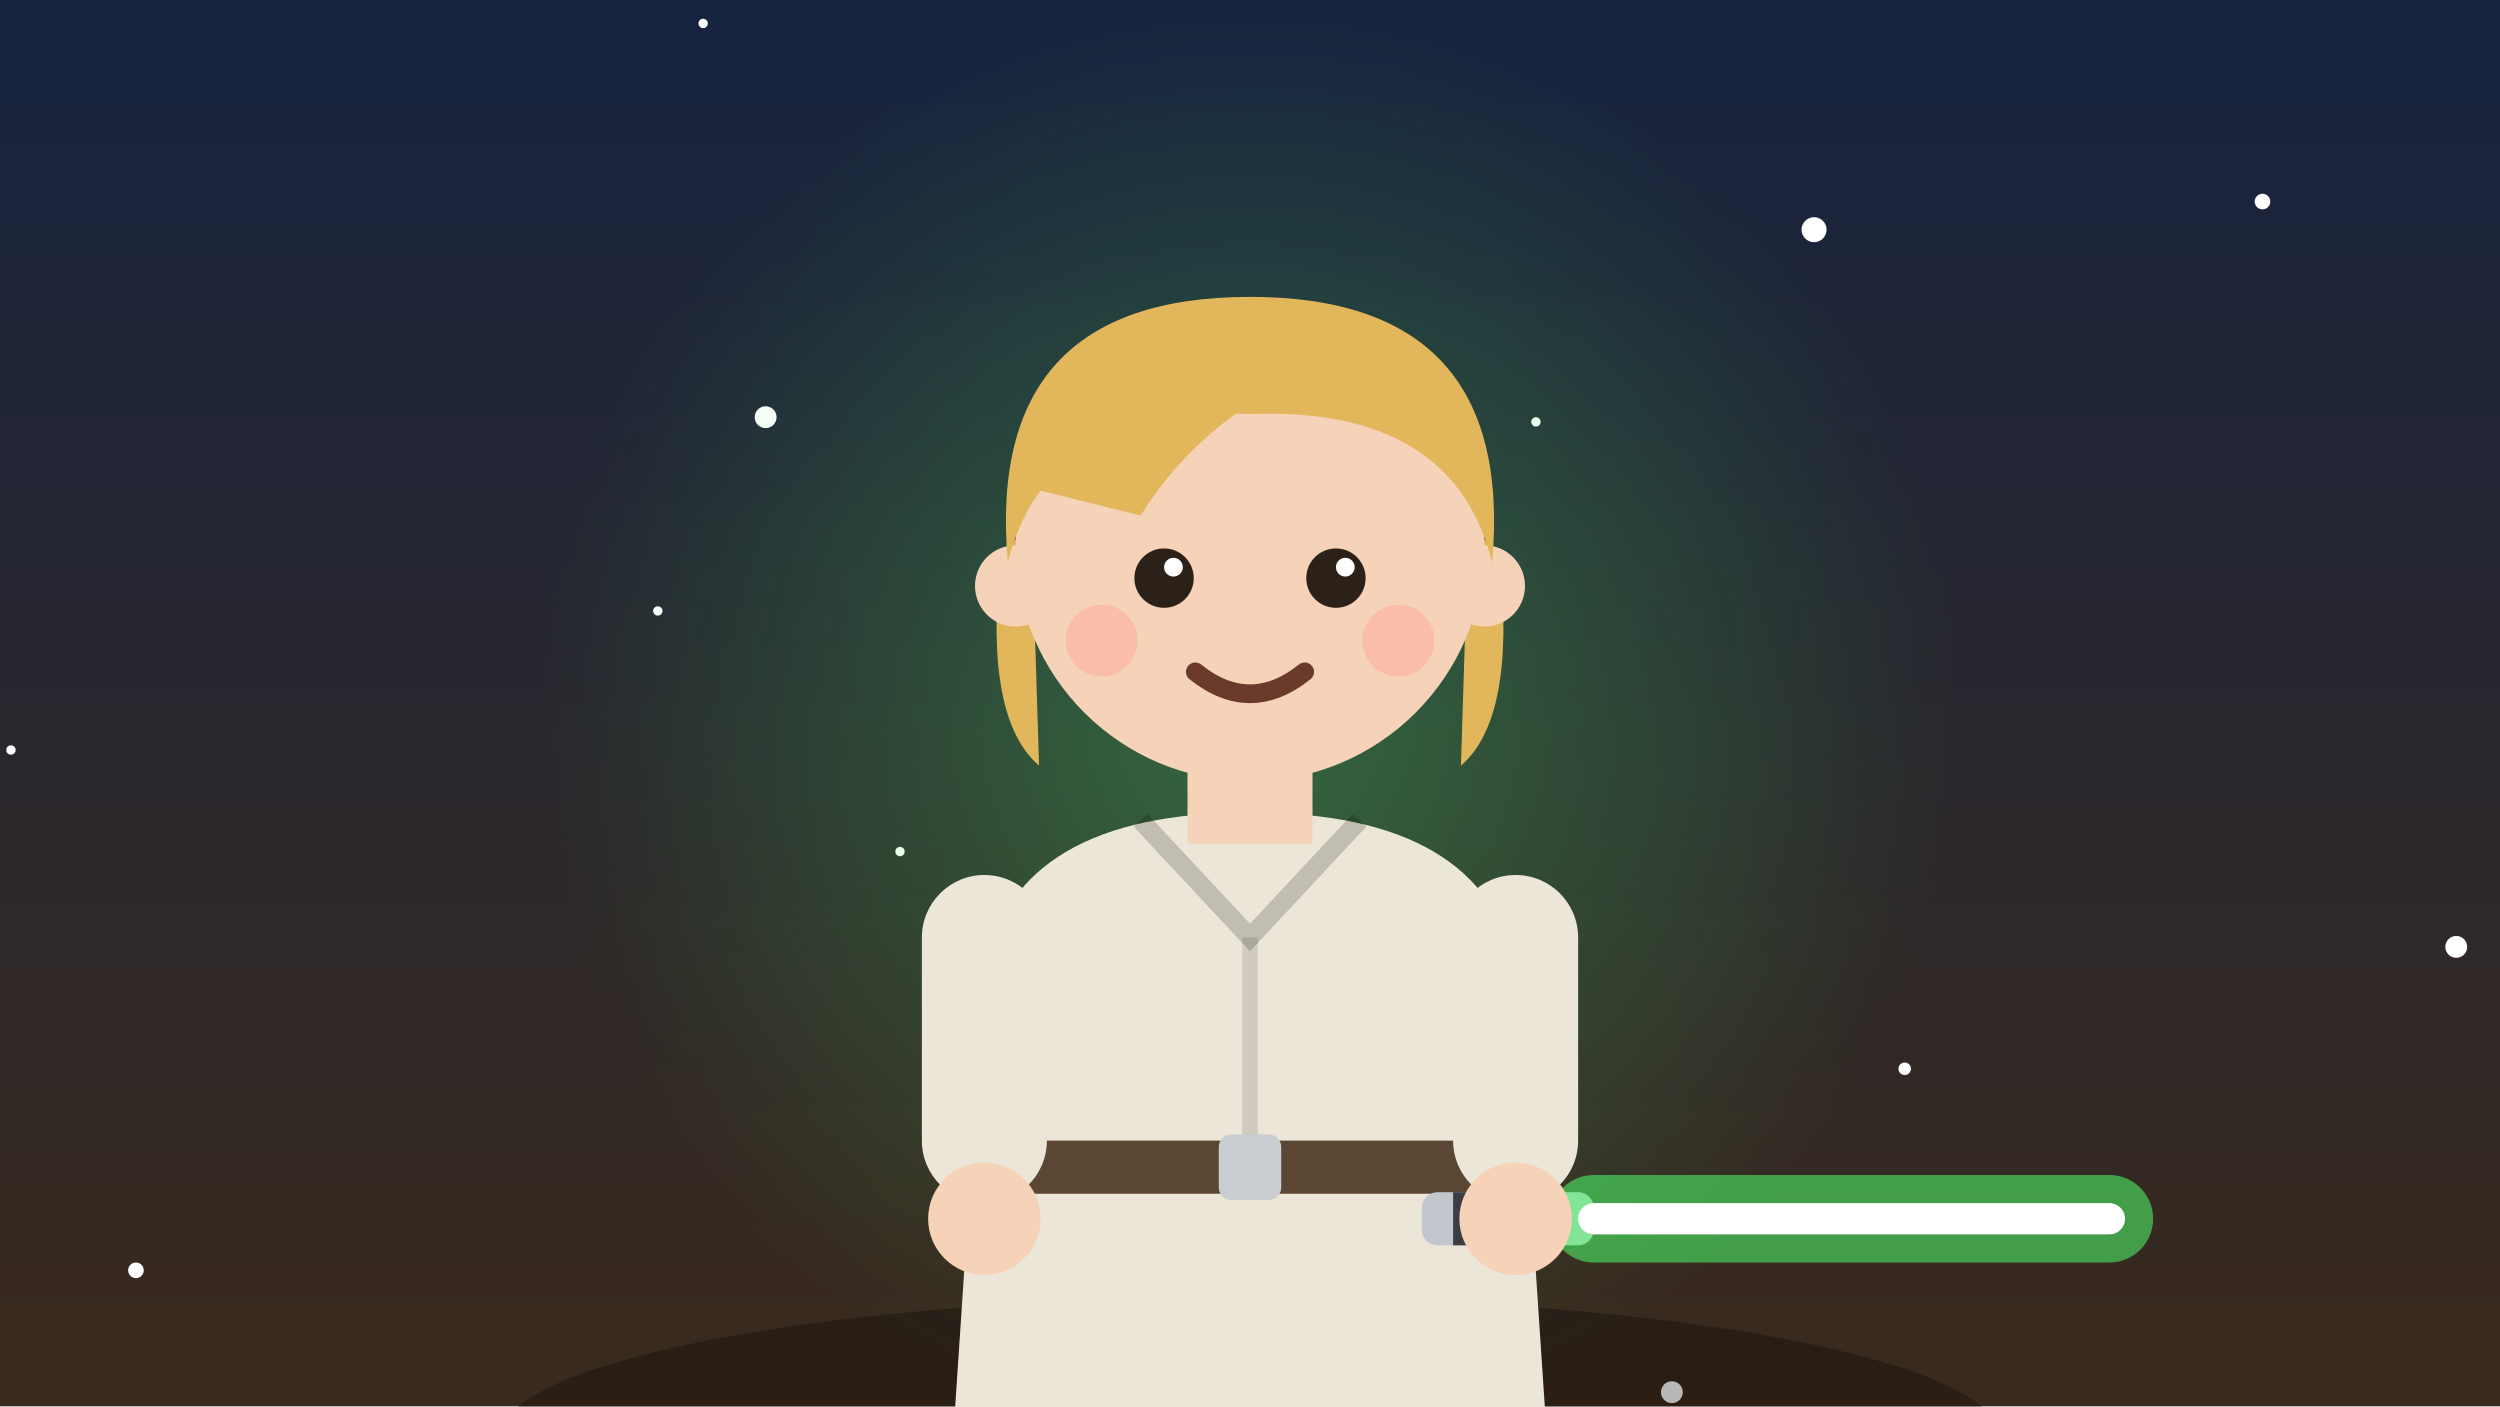
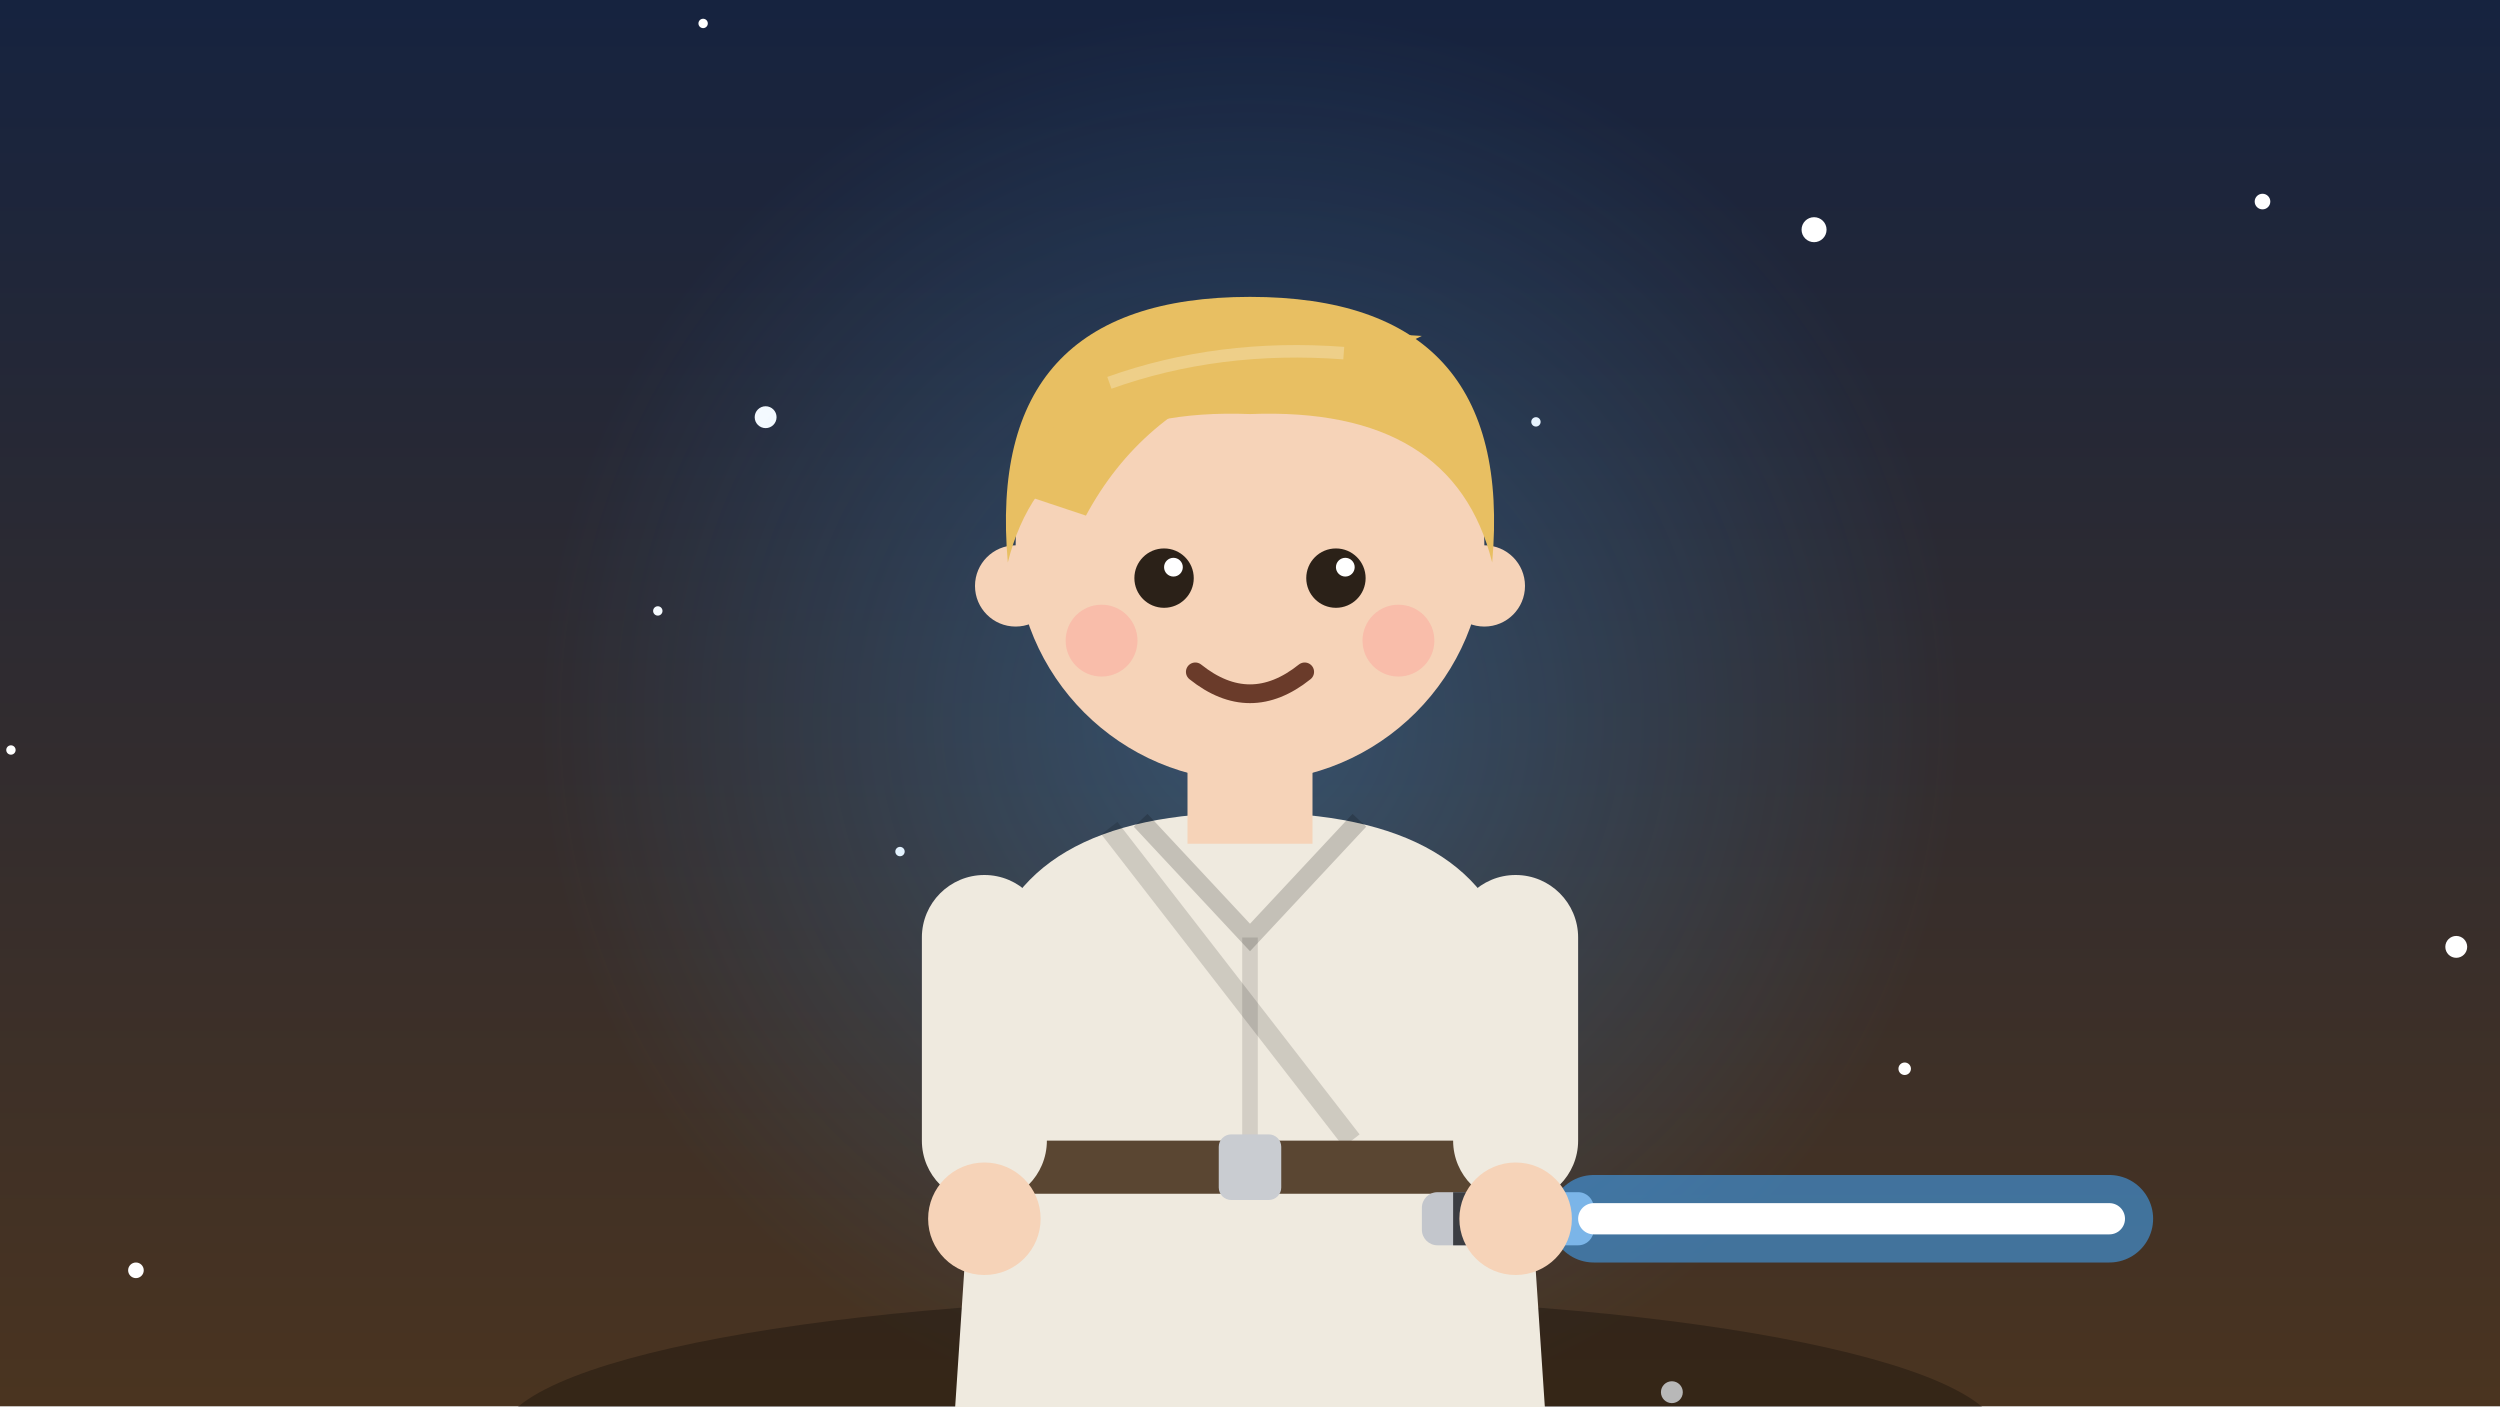
<svg xmlns="http://www.w3.org/2000/svg" viewBox="0 0 160 90" role="img" aria-label="Luke Skywalker">
  <style>.tw{animation:tw 3.6s ease-in-out infinite}@keyframes tw{50%{opacity:.2}}
.bob{animation:bob 3.4s ease-in-out infinite}@keyframes bob{50%{transform:translateY(-1.3px)}}
.blink{transform-box:fill-box;transform-origin:center;animation:blink 5s infinite}@keyframes blink{0%,93%,100%{transform:scaleY(1)}96%{transform:scaleY(.1)}}
.glow{animation:glow 1.3s ease-in-out infinite}@keyframes glow{50%{opacity:.72}}
.pulse{animation:pulse 4s ease-in-out infinite}@keyframes pulse{50%{opacity:.55}}
@media (prefers-reduced-motion:reduce){*{animation:none!important}}.ra{transform-origin:97px 57px;animation:g 4.6s ease-in-out infinite;animation-delay:-0.8s}@keyframes g{0%,40%,100%{transform:rotate(-32deg)}55%{transform:rotate(-118deg)}68%{transform:rotate(-14deg)}80%{transform:rotate(-32deg)}}.la{transform-origin:63px 58px;animation:la 3.6s ease-in-out infinite}@keyframes la{50%{transform:rotate(5deg)}}.glint{opacity:.15;animation:glint 4s ease-in-out infinite}@keyframes glint{50%{opacity:.75}}.cape{transform-origin:80px 54px;animation:cape 4s ease-in-out infinite}@keyframes cape{50%{transform:skewX(-3deg)}}.led{animation:led 1.4s steps(1) infinite}@keyframes led{50%{opacity:.2}}</style>
  <defs>
    <linearGradient id="bg" x1="0" y1="0" x2="0" y2="1">
      <stop offset="0" stop-color="#16233f" />
-       <stop offset="1" stop-color="#3a2a1d" />
+       <stop offset="1" stop-color="#4a3420" />
    </linearGradient>
    <radialGradient id="halo" cx=".5" cy=".5" r=".5">
-       <stop offset="0" stop-color="#4dff6a" stop-opacity=".3" />
-       <stop offset="1" stop-color="#4dff6a" stop-opacity="0" />
+       <stop offset="0" stop-color="#3fa8ff" stop-opacity=".3" />
+       <stop offset="1" stop-color="#3fa8ff" stop-opacity="0" />
    </radialGradient>
  </defs>
  <rect width="160" height="90" fill="url(#bg)" />
  <circle class="tw" cx="57.6" cy="54.5" r="0.3" fill="#fff" style="animation-delay:-3.6s" />
  <circle class="tw" cx="45" cy="1.5" r="0.3" fill="#fff" style="animation-delay:-0.3s" />
  <circle class="tw" cx="75.2" cy="70.7" r="0.5" fill="#fff" style="animation-delay:-2.4s" />
  <circle class="tw" cx="87.7" cy="41.3" r="0.3" fill="#fff" style="animation-delay:-0.2s" />
  <circle class="tw" cx="65.2" cy="38.8" r="0.8" fill="#fff" style="animation-delay:-1.1s" />
  <circle class="tw" cx="49" cy="26.7" r="0.7" fill="#fff" style="animation-delay:-2.2s" />
  <circle class="tw" cx="8.7" cy="81.3" r="0.5" fill="#fff" style="animation-delay:-2.5s" />
  <circle class="tw" cx="121.9" cy="68.4" r="0.4" fill="#fff" style="animation-delay:-2.1s" />
  <circle class="tw" cx="61.8" cy="77.6" r="0.7" fill="#fff" style="animation-delay:-0.9s" />
  <circle class="tw" cx="107" cy="89.1" r="0.7" fill="#fff" style="animation-delay:-2.5s" />
  <circle class="tw" cx="0.7" cy="48" r="0.3" fill="#fff" style="animation-delay:-2.4s" />
  <circle class="tw" cx="144.8" cy="12.9" r="0.5" fill="#fff" style="animation-delay:-1.8s" />
  <circle class="tw" cx="98.3" cy="27" r="0.3" fill="#fff" style="animation-delay:-2s" />
  <circle class="tw" cx="42.1" cy="39.1" r="0.3" fill="#fff" style="animation-delay:-1.8s" />
  <circle class="tw" cx="116.1" cy="14.7" r="0.8" fill="#fff" style="animation-delay:-0.2s" />
  <circle class="tw" cx="157.2" cy="60.6" r="0.7" fill="#fff" style="animation-delay:-1.3s" />
  <circle class="pulse" cx="80" cy="46" r="46" fill="url(#halo)" />
  <ellipse cx="80" cy="92" rx="48" ry="9" fill="#000" opacity=".28" />
  <g class="bob">
-     <path d="M64 36 Q63 46 66.5 49 L66 33Z" fill="#e2b65a" />
-     <path d="M96 36 Q97 46 93.5 49 L94 33Z" fill="#e2b65a" />
-     <path d="M61 92 L63 62 Q65 52 80 52 Q95 52 97 62 L99 92Z" fill="#ece6d8" />
+     <path d="M61 92 L63 62 Q65 52 80 52 Q95 52 97 62 L99 92Z" fill="#efeadf" />
    <path d="M73 52.5 L80 60 L87 52.5" stroke="rgba(0,0,0,.18)" stroke-width="1.2" fill="none" />
    <path d="M80 60 V73" stroke="rgba(0,0,0,.12)" />
+     <path d="M71 53 L86.5 73" stroke="rgba(0,0,0,.14)" stroke-width="1.3" />
    <rect x="62.5" y="73" width="35" height="3.4" fill="#5a4632" />
    <rect x="78" y="72.6" width="4" height="4.2" rx=".8" fill="#c9ccd1" />
    <g class="la">
-       <rect x="59" y="56" width="8" height="21" rx="4" fill="#ece6d8" />
+       <rect x="59" y="56" width="8" height="21" rx="4" fill="#efeadf" />
      <circle cx="63" cy="78" r="3.6" fill="#f6d3b8" />
    </g>
    <rect x="76" y="46" width="8" height="8" fill="#f6d3b8" />
    <circle cx="65" cy="37.5" r="2.6" fill="#f6d3b8" />
    <circle cx="95" cy="37.5" r="2.6" fill="#f6d3b8" />
    <circle cx="80" cy="35" r="15" fill="#f6d3b8" />
    <g class="blink">
      <circle cx="74.5" cy="37" r="1.9" fill="#2b2118" />
      <circle cx="85.5" cy="37" r="1.9" fill="#2b2118" />
      <circle cx="75.1" cy="36.3" r="0.6" fill="#fff" />
      <circle cx="86.1" cy="36.3" r="0.6" fill="#fff" />
    </g>
    <path d="M76.5 43 Q80 45.8 83.5 43" stroke="#6a3b2a" stroke-width="1.2" fill="none" stroke-linecap="round" />
    <circle cx="70.5" cy="41" r="2.3" fill="#ff8a8a" opacity=".3" />
    <circle cx="89.5" cy="41" r="2.3" fill="#ff8a8a" opacity=".3" />
-     <path d="M64.5 36 Q63 19 80 19 Q97 19 95.5 36 Q93 26 80 26.5 Q67 26 64.5 36Z" fill="#e2b65a" />
-     <path d="M65 31 Q71 21 88 22.5 Q78 25 73 33Z" fill="#e2b65a" />
+     <path d="M64.5 36 Q63 19 80 19 Q97 19 95.5 36 Q93 26 80 26.5 Q67 26 64.5 36Z" fill="#e8bf62" />
+     <path d="M65 31.5 Q69 20 91 21.5 Q85 24.5 80 24 Q73 26.5 69.5 33Z" fill="#e8bf62" />
+     <path d="M71 24.5 Q78 22 86 22.6" stroke="rgba(255,255,255,.25)" stroke-width=".8" fill="none" />
    <g class="ra">
-       <rect x="93" y="56" width="8" height="21" rx="4" fill="#ece6d8" />
+       <rect x="93" y="56" width="8" height="21" rx="4" fill="#efeadf" />
      <rect x="91" y="76.3" width="11" height="3.4" rx="1" fill="#c3c6cc" />
      <rect x="93" y="76.3" width="2" height="3.4" fill="#3b3d42" />
      <g class="glow">
-         <line x1="102" y1="78" x2="135" y2="78" stroke="#4dff6a" stroke-width="5.6" stroke-linecap="round" opacity=".55" />
+         <line x1="102" y1="78" x2="135" y2="78" stroke="#3fa8ff" stroke-width="5.6" stroke-linecap="round" opacity=".55" />
        <line x1="102" y1="78" x2="135" y2="78" stroke="#fff" stroke-width="2" stroke-linecap="round" />
      </g>
      <circle cx="97" cy="78" r="3.6" fill="#f6d3b8" />
    </g>
  </g>
</svg>
